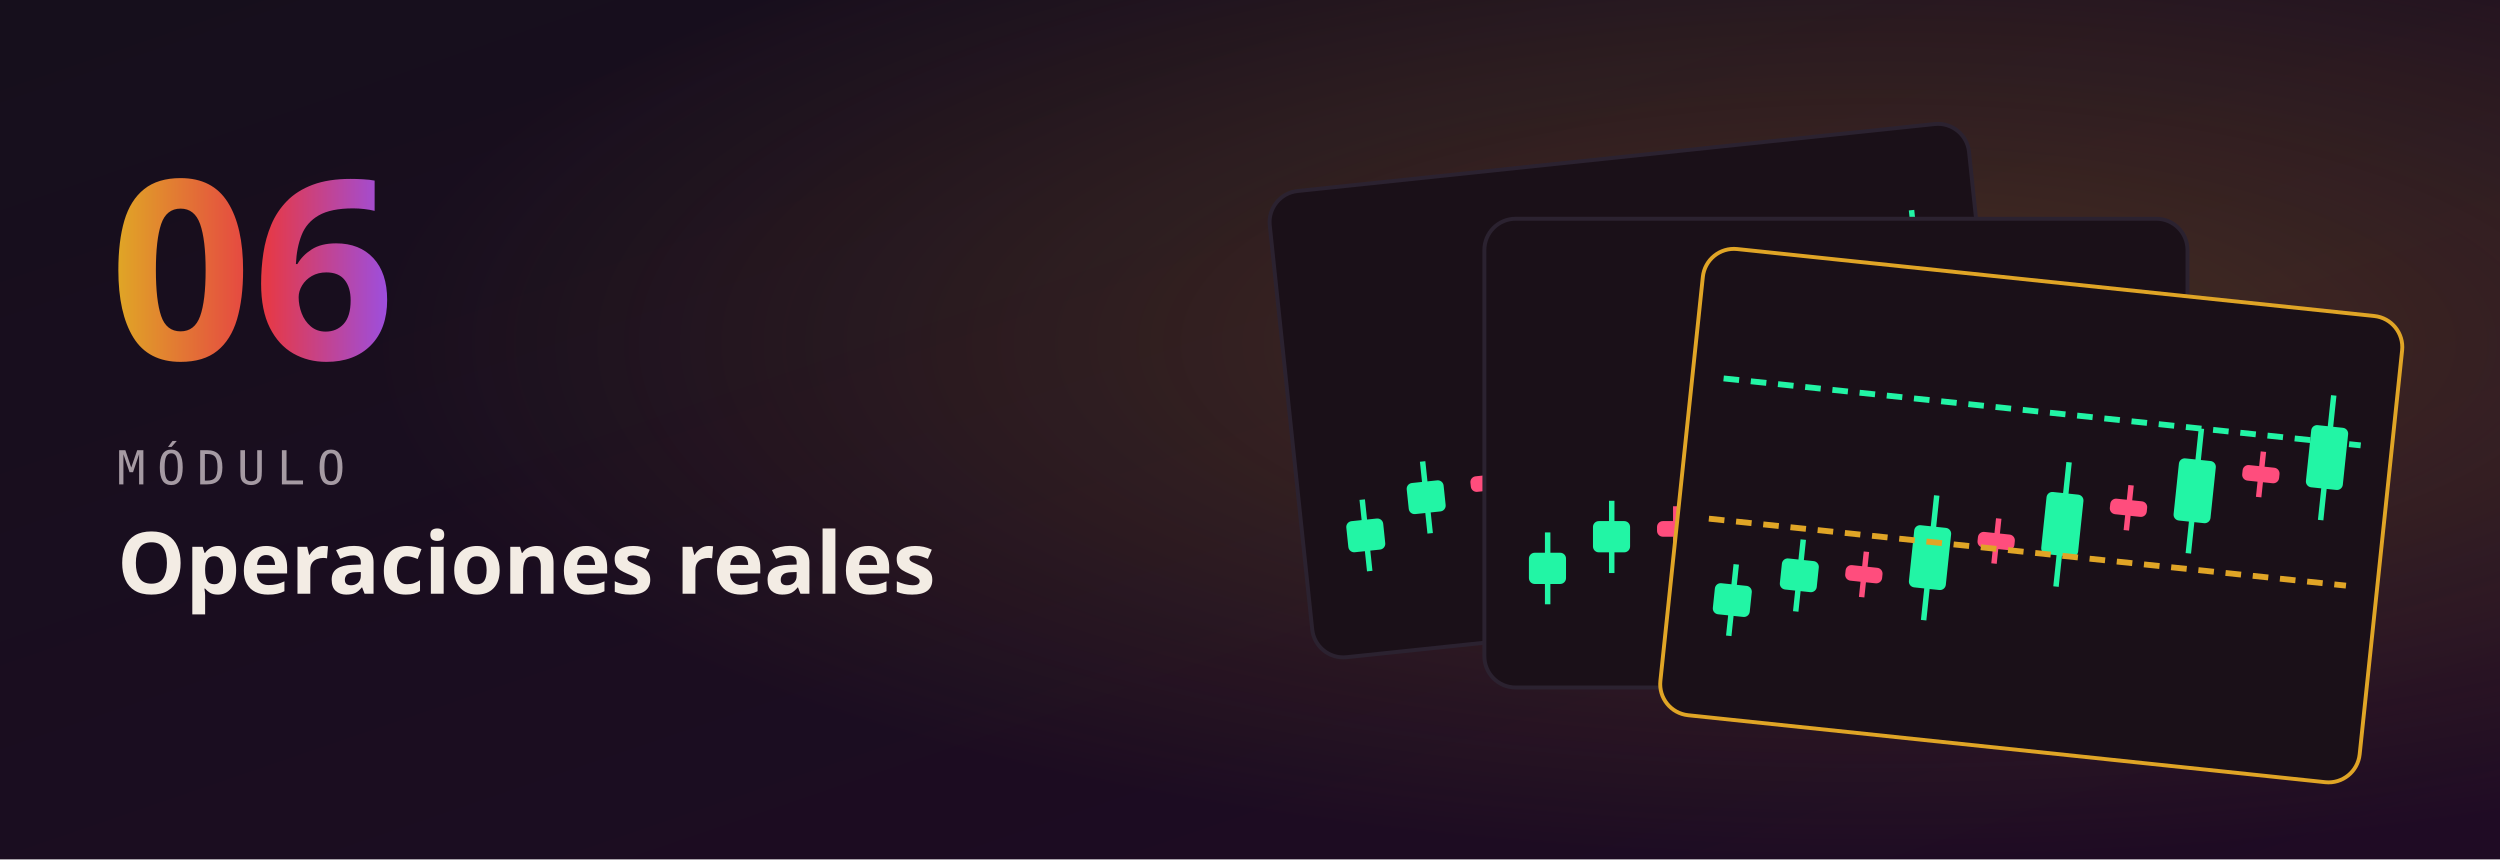
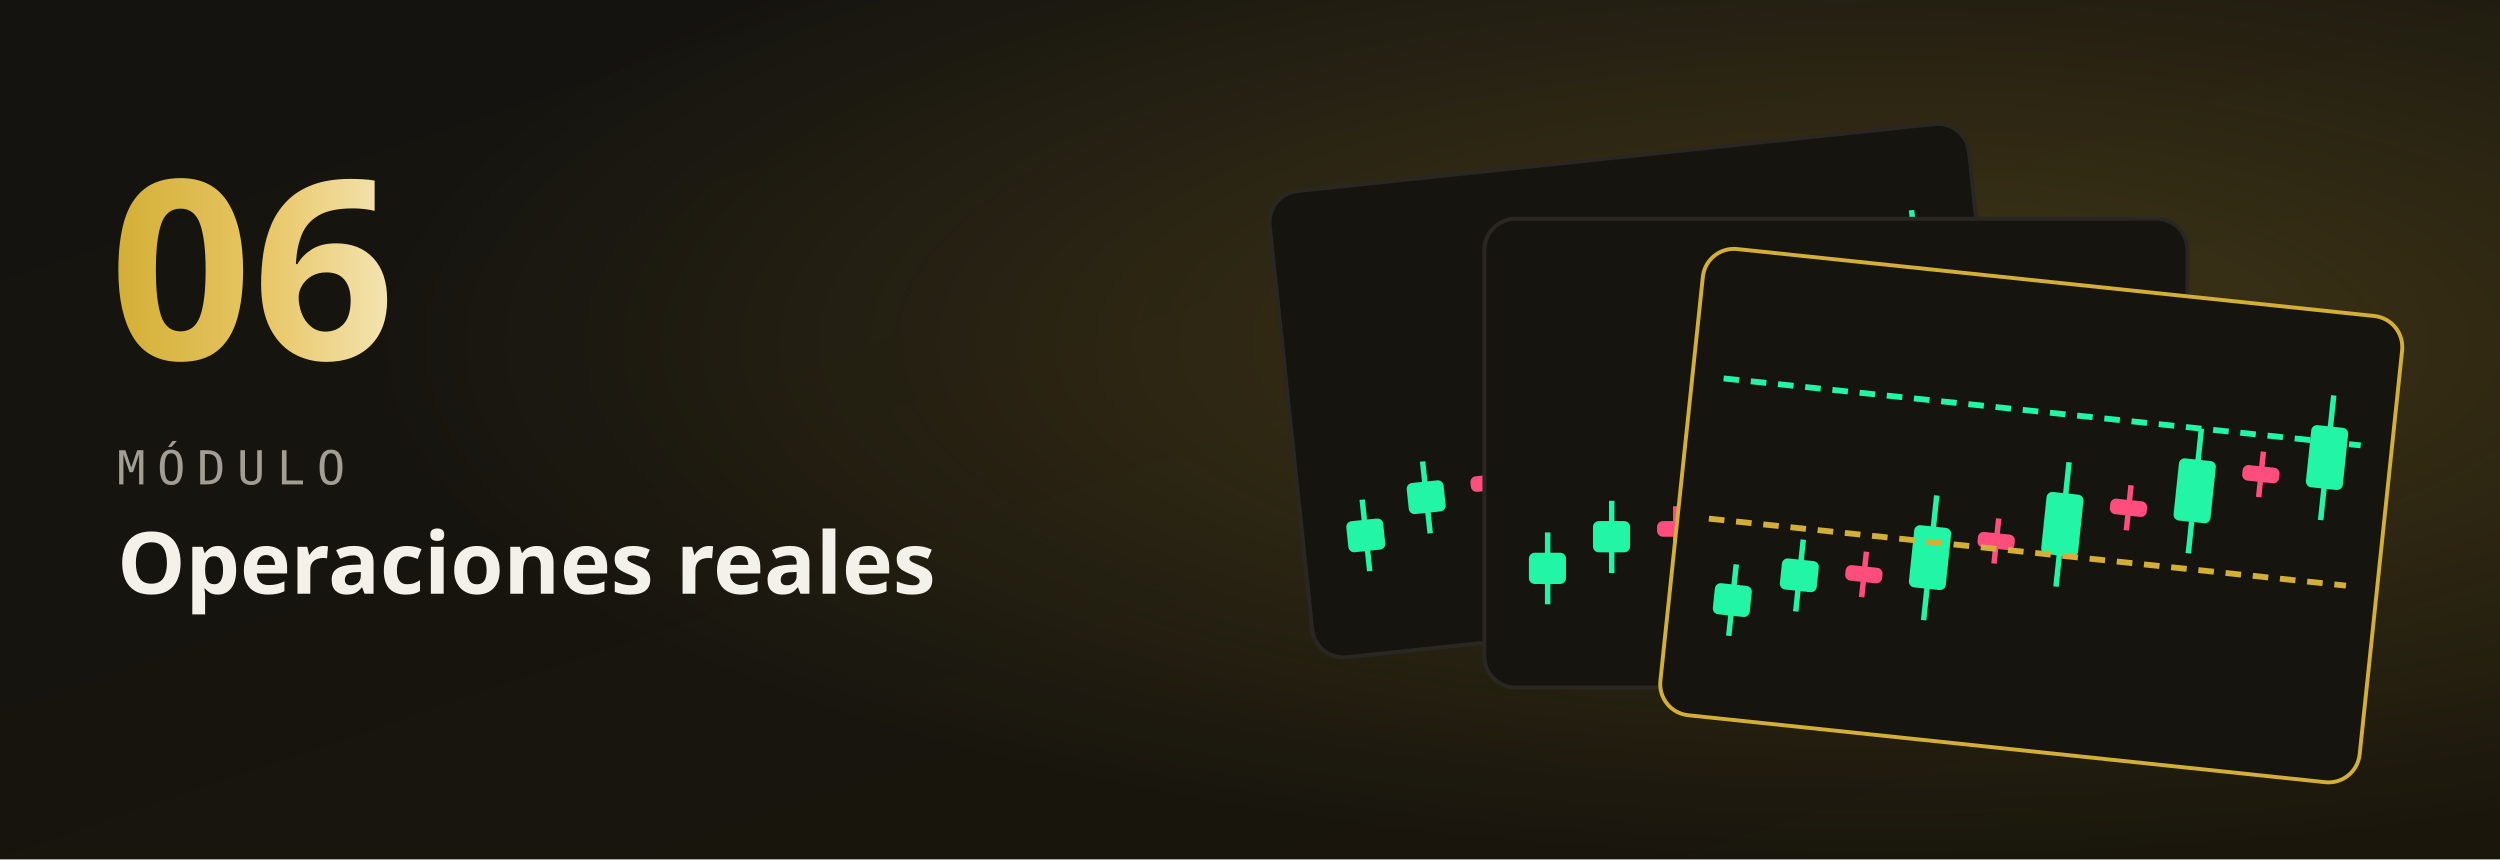
<svg xmlns="http://www.w3.org/2000/svg" viewBox="0 0 640 220" font-family="Space Grotesk, Segoe UI, sans-serif">
  <defs>
    <linearGradient id="g" x1="0" x2="1" y1="0" y2="1">
-       <stop offset="0" stop-color="#160f1c" />
-       <stop offset="1" stop-color="#1f0b24" />
+       <stop offset="0" stop-color="#141310" />
+       <stop offset="1" stop-color="#1a160c" />
    </linearGradient>
    <linearGradient id="kg" x1="0" x2="1">
-       <stop offset="0" stop-color="#e0a526" />
-       <stop offset=".55" stop-color="#e63946" />
-       <stop offset="1" stop-color="#9d4edd" />
+       <stop offset="0" stop-color="#d4af37" />
+       <stop offset=".55" stop-color="#e8c766" />
+       <stop offset="1" stop-color="#f3e3b0" />
    </linearGradient>
    <radialGradient id="glow" cx=".75" cy=".4" r=".6">
-       <stop offset="0" stop-color="#e0a526" stop-opacity=".22" />
-       <stop offset="1" stop-color="#e0a526" stop-opacity="0" />
+       <stop offset="0" stop-color="#d4af37" stop-opacity=".22" />
+       <stop offset="1" stop-color="#d4af37" stop-opacity="0" />
    </radialGradient>
  </defs>
  <rect width="640" height="220" fill="url(#g)" />
  <rect width="640" height="220" fill="url(#glow)" />
  <g transform="rotate(-6 420 100)">
-     <rect x="330" y="40" width="180" height="120" rx="8" fill="#1a1018" fill-opacity="1" stroke="#2b2230" />
+     <rect x="330" y="40" width="180" height="120" rx="8" fill="#16140f" fill-opacity="1" stroke="#2a2722" />
    <line x1="346.2" y1="120.3" x2="346.2" y2="138.7" stroke="#22f5a5" stroke-width="1.4" stroke-opacity="1" />
    <rect x="341.4" y="125.5" width="9.5" height="8" rx="1.5" fill="#22f5a5" fill-opacity="1" stroke="none" />
    <line x1="362.6" y1="112.2" x2="362.6" y2="130.7" stroke="#22f5a5" stroke-width="1.4" stroke-opacity="1" />
    <rect x="357.8" y="117.4" width="9.5" height="8" rx="1.5" fill="#22f5a5" fill-opacity="1" stroke="none" />
    <line x1="379" y1="113.6" x2="379" y2="125.3" stroke="#ff4d7d" stroke-width="1.4" stroke-opacity="1" />
    <rect x="374.2" y="117.4" width="9.5" height="4" rx="1.5" fill="#ff4d7d" fill-opacity="1" stroke="none" />
    <line x1="395.4" y1="97.4" x2="395.4" y2="129.5" stroke="#22f5a5" stroke-width="1.4" stroke-opacity="1" />
    <rect x="390.6" y="105.4" width="9.5" height="16" rx="1.5" fill="#22f5a5" fill-opacity="1" stroke="none" />
    <line x1="411.8" y1="101.6" x2="411.8" y2="113.2" stroke="#ff4d7d" stroke-width="1.4" stroke-opacity="1" />
    <rect x="407" y="105.4" width="9.5" height="4" rx="1.5" fill="#ff4d7d" fill-opacity="1" stroke="none" />
    <line x1="428.2" y1="85.4" x2="428.2" y2="117.4" stroke="#22f5a5" stroke-width="1.4" stroke-opacity="1" />
    <rect x="423.4" y="93.4" width="9.5" height="16" rx="1.5" fill="#22f5a5" fill-opacity="1" stroke="none" />
    <line x1="444.6" y1="89.6" x2="444.6" y2="101.2" stroke="#ff4d7d" stroke-width="1.4" stroke-opacity="1" />
    <rect x="439.8" y="93.4" width="9.5" height="4" rx="1.5" fill="#ff4d7d" fill-opacity="1" stroke="none" />
    <line x1="461" y1="73.3" x2="461" y2="105.4" stroke="#22f5a5" stroke-width="1.4" stroke-opacity="1" />
    <rect x="456.2" y="81.3" width="9.5" height="16" rx="1.5" fill="#22f5a5" fill-opacity="1" stroke="none" />
    <line x1="477.4" y1="77.5" x2="477.4" y2="89.2" stroke="#ff4d7d" stroke-width="1.4" stroke-opacity="1" />
    <rect x="472.6" y="81.3" width="9.5" height="4" rx="1.5" fill="#ff4d7d" fill-opacity="1" stroke="none" />
    <line x1="493.8" y1="61.3" x2="493.8" y2="93.4" stroke="#22f5a5" stroke-width="1.4" stroke-opacity="1" />
    <rect x="489" y="69.3" width="9.5" height="16" rx="1.5" fill="#22f5a5" fill-opacity="1" stroke="none" />
  </g>
  <g transform="rotate(0 470 116)">
-     <rect x="380" y="56" width="180" height="120" rx="8" fill="#1a1018" fill-opacity="1" stroke="#2b2230" />
+     <rect x="380" y="56" width="180" height="120" rx="8" fill="#16140f" fill-opacity="1" stroke="#2a2722" />
    <line x1="396.2" y1="136.3" x2="396.2" y2="154.7" stroke="#22f5a5" stroke-width="1.4" stroke-opacity="1" />
    <rect x="391.4" y="141.5" width="9.5" height="8" rx="1.5" fill="#22f5a5" fill-opacity="1" stroke="none" />
    <line x1="412.6" y1="128.2" x2="412.6" y2="146.7" stroke="#22f5a5" stroke-width="1.4" stroke-opacity="1" />
    <rect x="407.8" y="133.4" width="9.5" height="8" rx="1.5" fill="#22f5a5" fill-opacity="1" stroke="none" />
    <line x1="429" y1="129.6" x2="429" y2="141.3" stroke="#ff4d7d" stroke-width="1.4" stroke-opacity="1" />
    <rect x="424.2" y="133.4" width="9.5" height="4" rx="1.5" fill="#ff4d7d" fill-opacity="1" stroke="none" />
    <line x1="445.4" y1="113.4" x2="445.4" y2="145.5" stroke="#22f5a5" stroke-width="1.4" stroke-opacity="1" />
    <rect x="440.6" y="121.4" width="9.5" height="16" rx="1.5" fill="#22f5a5" fill-opacity="1" stroke="none" />
    <line x1="461.8" y1="117.6" x2="461.8" y2="129.2" stroke="#ff4d7d" stroke-width="1.4" stroke-opacity="1" />
    <rect x="457" y="121.4" width="9.5" height="4" rx="1.5" fill="#ff4d7d" fill-opacity="1" stroke="none" />
    <line x1="478.2" y1="101.4" x2="478.2" y2="133.4" stroke="#22f5a5" stroke-width="1.4" stroke-opacity="1" />
    <rect x="473.4" y="109.4" width="9.5" height="16" rx="1.5" fill="#22f5a5" fill-opacity="1" stroke="none" />
    <line x1="494.6" y1="105.6" x2="494.6" y2="117.2" stroke="#ff4d7d" stroke-width="1.4" stroke-opacity="1" />
    <rect x="489.8" y="109.4" width="9.5" height="4" rx="1.5" fill="#ff4d7d" fill-opacity="1" stroke="none" />
    <line x1="511" y1="89.3" x2="511" y2="121.4" stroke="#22f5a5" stroke-width="1.4" stroke-opacity="1" />
    <rect x="506.2" y="97.3" width="9.5" height="16" rx="1.5" fill="#22f5a5" fill-opacity="1" stroke="none" />
    <line x1="527.4" y1="93.5" x2="527.4" y2="105.2" stroke="#ff4d7d" stroke-width="1.4" stroke-opacity="1" />
    <rect x="522.6" y="97.3" width="9.5" height="4" rx="1.5" fill="#ff4d7d" fill-opacity="1" stroke="none" />
    <line x1="543.8" y1="77.3" x2="543.8" y2="109.4" stroke="#22f5a5" stroke-width="1.4" stroke-opacity="1" />
    <rect x="539" y="85.3" width="9.5" height="16" rx="1.5" fill="#22f5a5" fill-opacity="1" stroke="none" />
  </g>
  <g transform="rotate(6 520 132)">
-     <rect x="430" y="72" width="180" height="120" rx="8" fill="#1a1018" fill-opacity="1" stroke="#e0a526" />
+     <rect x="430" y="72" width="180" height="120" rx="8" fill="#16140f" fill-opacity="1" stroke="#d4af37" />
    <line x1="446.2" y1="152.3" x2="446.2" y2="170.7" stroke="#22f5a5" stroke-width="1.4" stroke-opacity="1" />
    <rect x="441.4" y="157.5" width="9.5" height="8" rx="1.5" fill="#22f5a5" fill-opacity="1" stroke="none" />
    <line x1="462.6" y1="144.2" x2="462.6" y2="162.7" stroke="#22f5a5" stroke-width="1.4" stroke-opacity="1" />
    <rect x="457.8" y="149.4" width="9.5" height="8" rx="1.5" fill="#22f5a5" fill-opacity="1" stroke="none" />
    <line x1="479" y1="145.6" x2="479" y2="157.3" stroke="#ff4d7d" stroke-width="1.4" stroke-opacity="1" />
    <rect x="474.2" y="149.4" width="9.5" height="4" rx="1.5" fill="#ff4d7d" fill-opacity="1" stroke="none" />
    <line x1="495.4" y1="129.4" x2="495.4" y2="161.5" stroke="#22f5a5" stroke-width="1.4" stroke-opacity="1" />
    <rect x="490.6" y="137.4" width="9.5" height="16" rx="1.5" fill="#22f5a5" fill-opacity="1" stroke="none" />
    <line x1="511.8" y1="133.6" x2="511.8" y2="145.2" stroke="#ff4d7d" stroke-width="1.4" stroke-opacity="1" />
    <rect x="507" y="137.4" width="9.5" height="4" rx="1.5" fill="#ff4d7d" fill-opacity="1" stroke="none" />
    <line x1="528.2" y1="117.4" x2="528.2" y2="149.4" stroke="#22f5a5" stroke-width="1.4" stroke-opacity="1" />
    <rect x="523.4" y="125.4" width="9.5" height="16" rx="1.5" fill="#22f5a5" fill-opacity="1" stroke="none" />
    <line x1="544.6" y1="121.6" x2="544.6" y2="133.2" stroke="#ff4d7d" stroke-width="1.4" stroke-opacity="1" />
    <rect x="539.8" y="125.4" width="9.5" height="4" rx="1.5" fill="#ff4d7d" fill-opacity="1" stroke="none" />
    <line x1="561" y1="105.3" x2="561" y2="137.4" stroke="#22f5a5" stroke-width="1.4" stroke-opacity="1" />
    <rect x="556.2" y="113.3" width="9.5" height="16" rx="1.5" fill="#22f5a5" fill-opacity="1" stroke="none" />
    <line x1="577.4" y1="109.5" x2="577.4" y2="121.2" stroke="#ff4d7d" stroke-width="1.4" stroke-opacity="1" />
    <rect x="572.6" y="113.3" width="9.5" height="4" rx="1.5" fill="#ff4d7d" fill-opacity="1" stroke="none" />
    <line x1="593.8" y1="93.3" x2="593.8" y2="125.4" stroke="#22f5a5" stroke-width="1.4" stroke-opacity="1" />
    <rect x="589" y="101.3" width="9.5" height="16" rx="1.5" fill="#22f5a5" fill-opacity="1" stroke="none" />
-     <line x1="438" y1="141.4" x2="602" y2="141.4" stroke="#e0a526" stroke-width="1.5" stroke-opacity="1" stroke-dasharray="4 3" />
+     <line x1="438" y1="141.4" x2="602" y2="141.4" stroke="#d4af37" stroke-width="1.5" stroke-opacity="1" stroke-dasharray="4 3" />
    <line x1="438" y1="105.3" x2="602" y2="105.3" stroke="#22f5a5" stroke-width="1.5" stroke-opacity="1" stroke-dasharray="4 3" />
  </g>
  <text x="28" y="92" font-size="64" font-weight="800" fill="url(#kg)" font-family="Orbitron, Segoe UI, sans-serif">06</text>
-   <text x="30" y="124" font-size="12" letter-spacing="3" fill="#a59aa3" font-family="JetBrains Mono, Consolas, monospace">MÓDULO</text>
-   <text x="30" y="152" font-size="22" font-weight="700" fill="#f3ece4">Operaciones reales</text>
+   <text x="30" y="124" font-size="12" letter-spacing="3" fill="#a39e93" font-family="JetBrains Mono, Consolas, monospace">MÓDULO</text>
+   <text x="30" y="152" font-size="22" font-weight="700" fill="#f4f1ea">Operaciones reales</text>
</svg>
